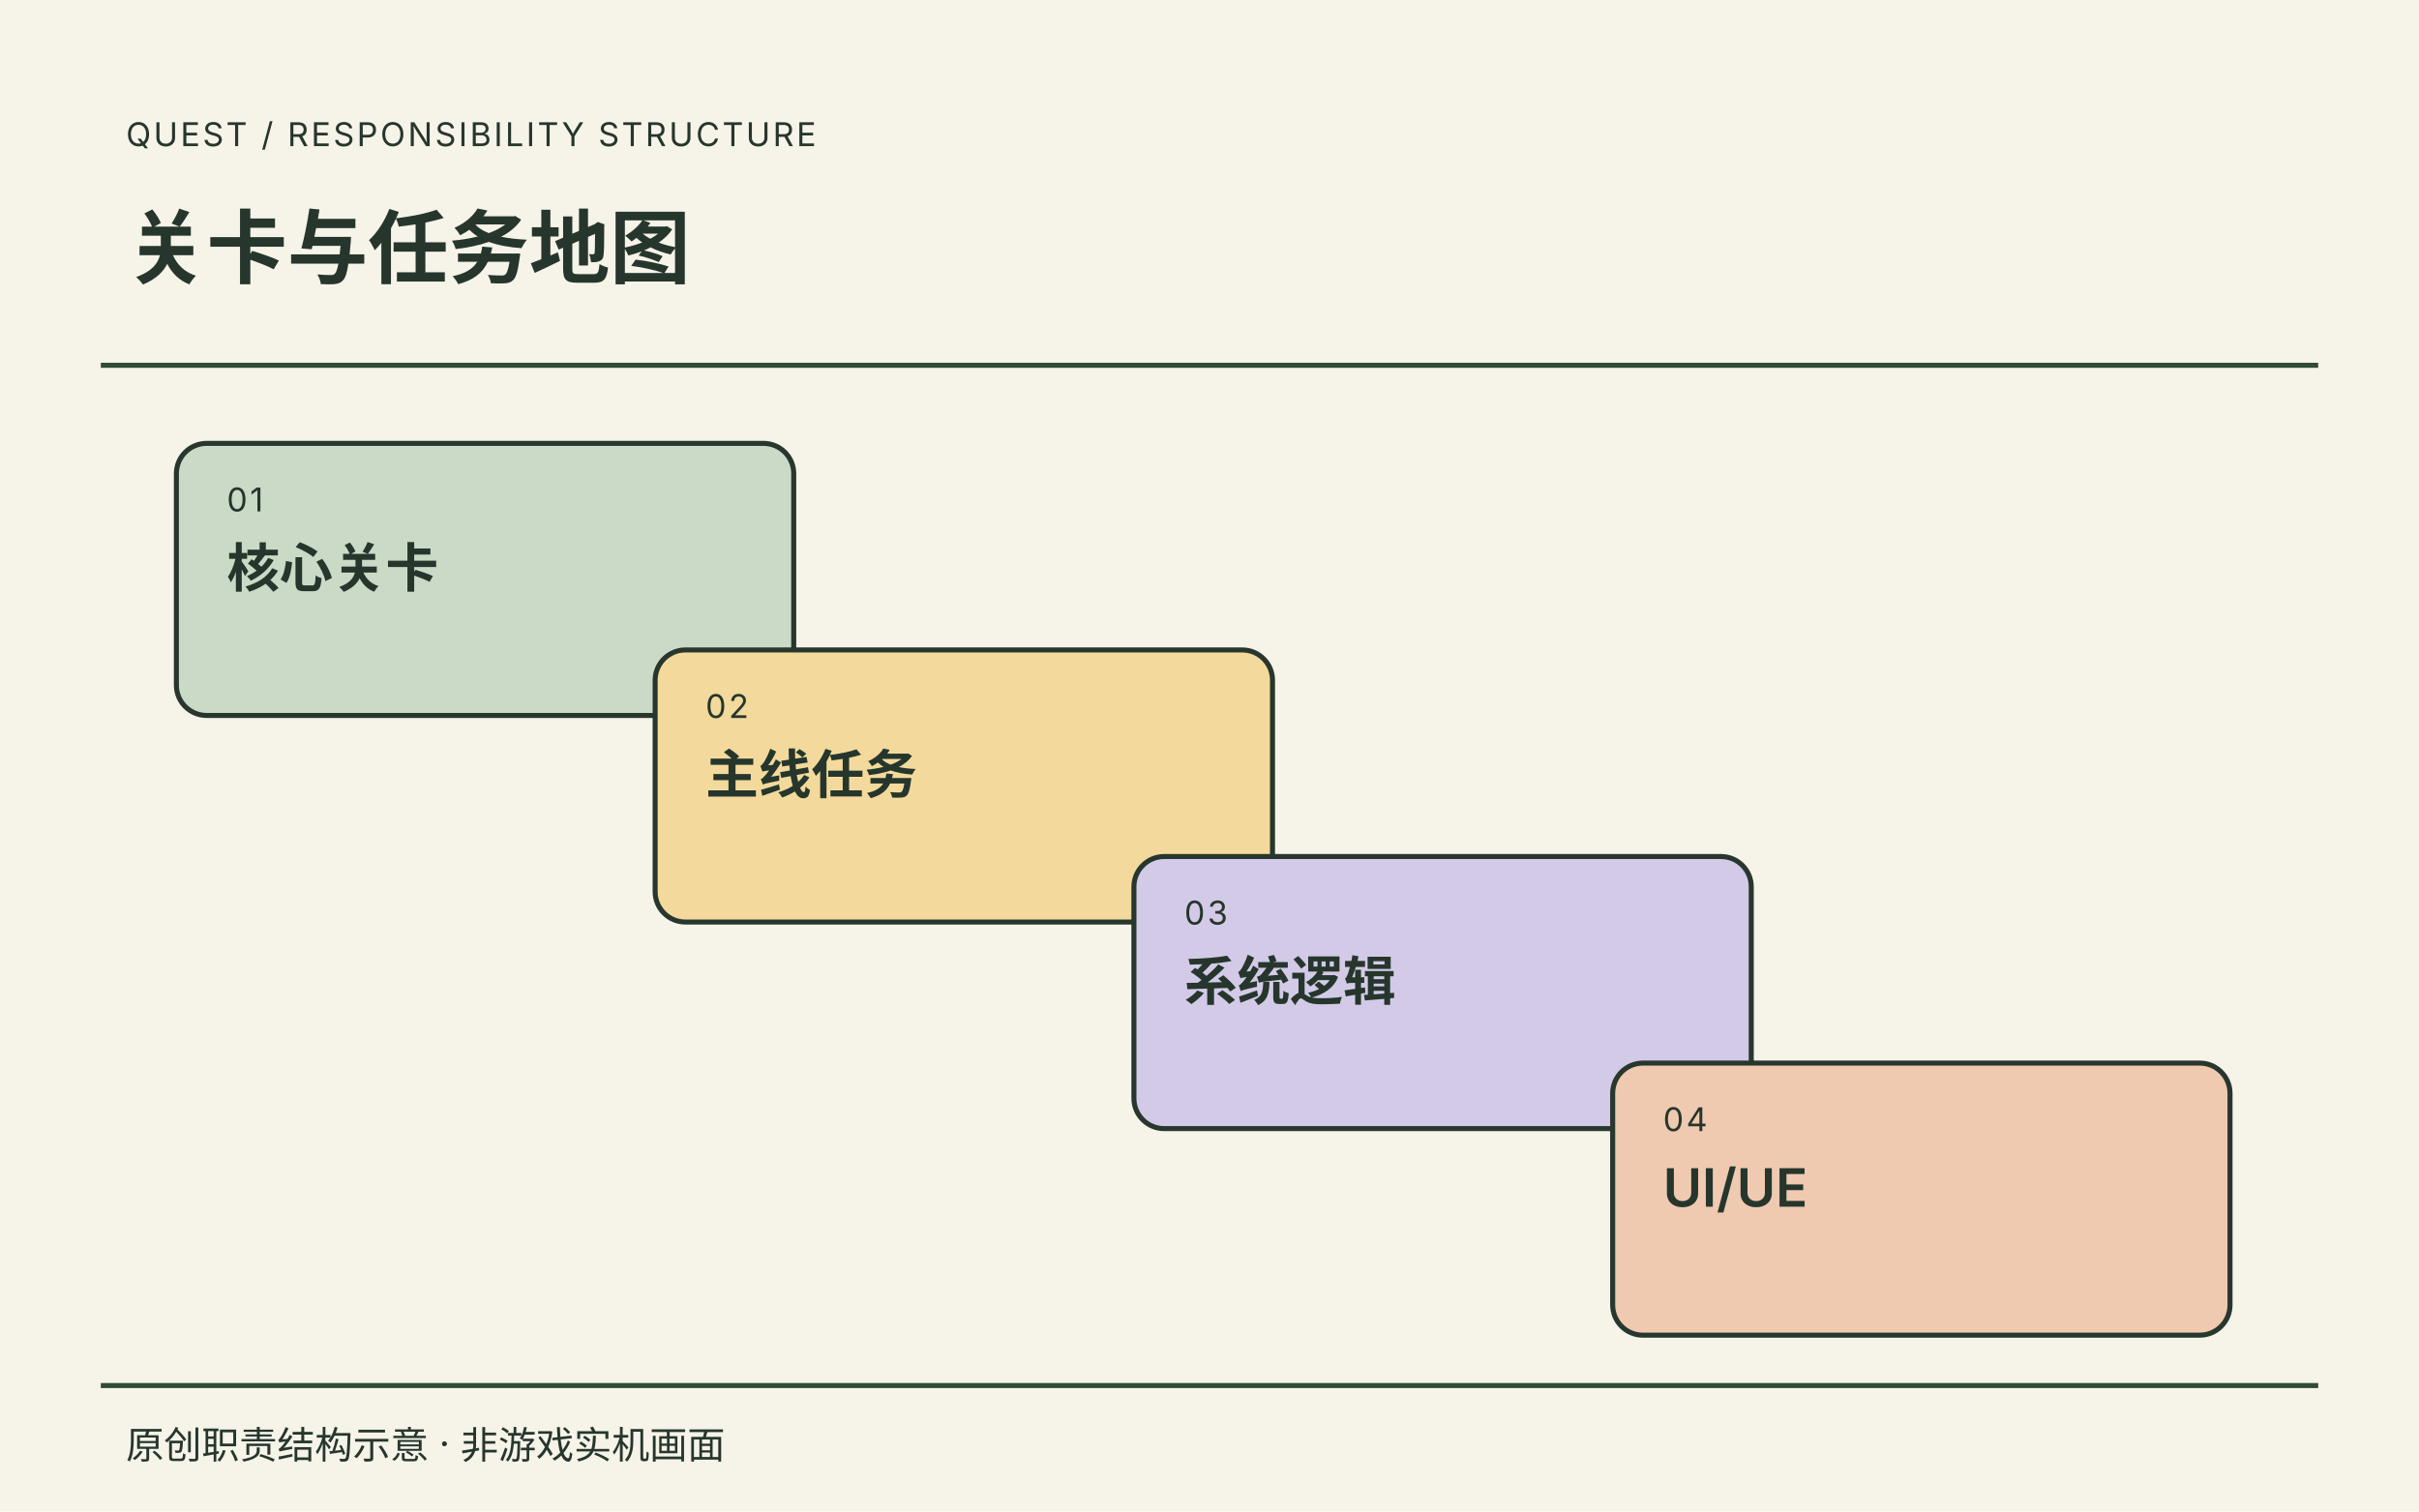
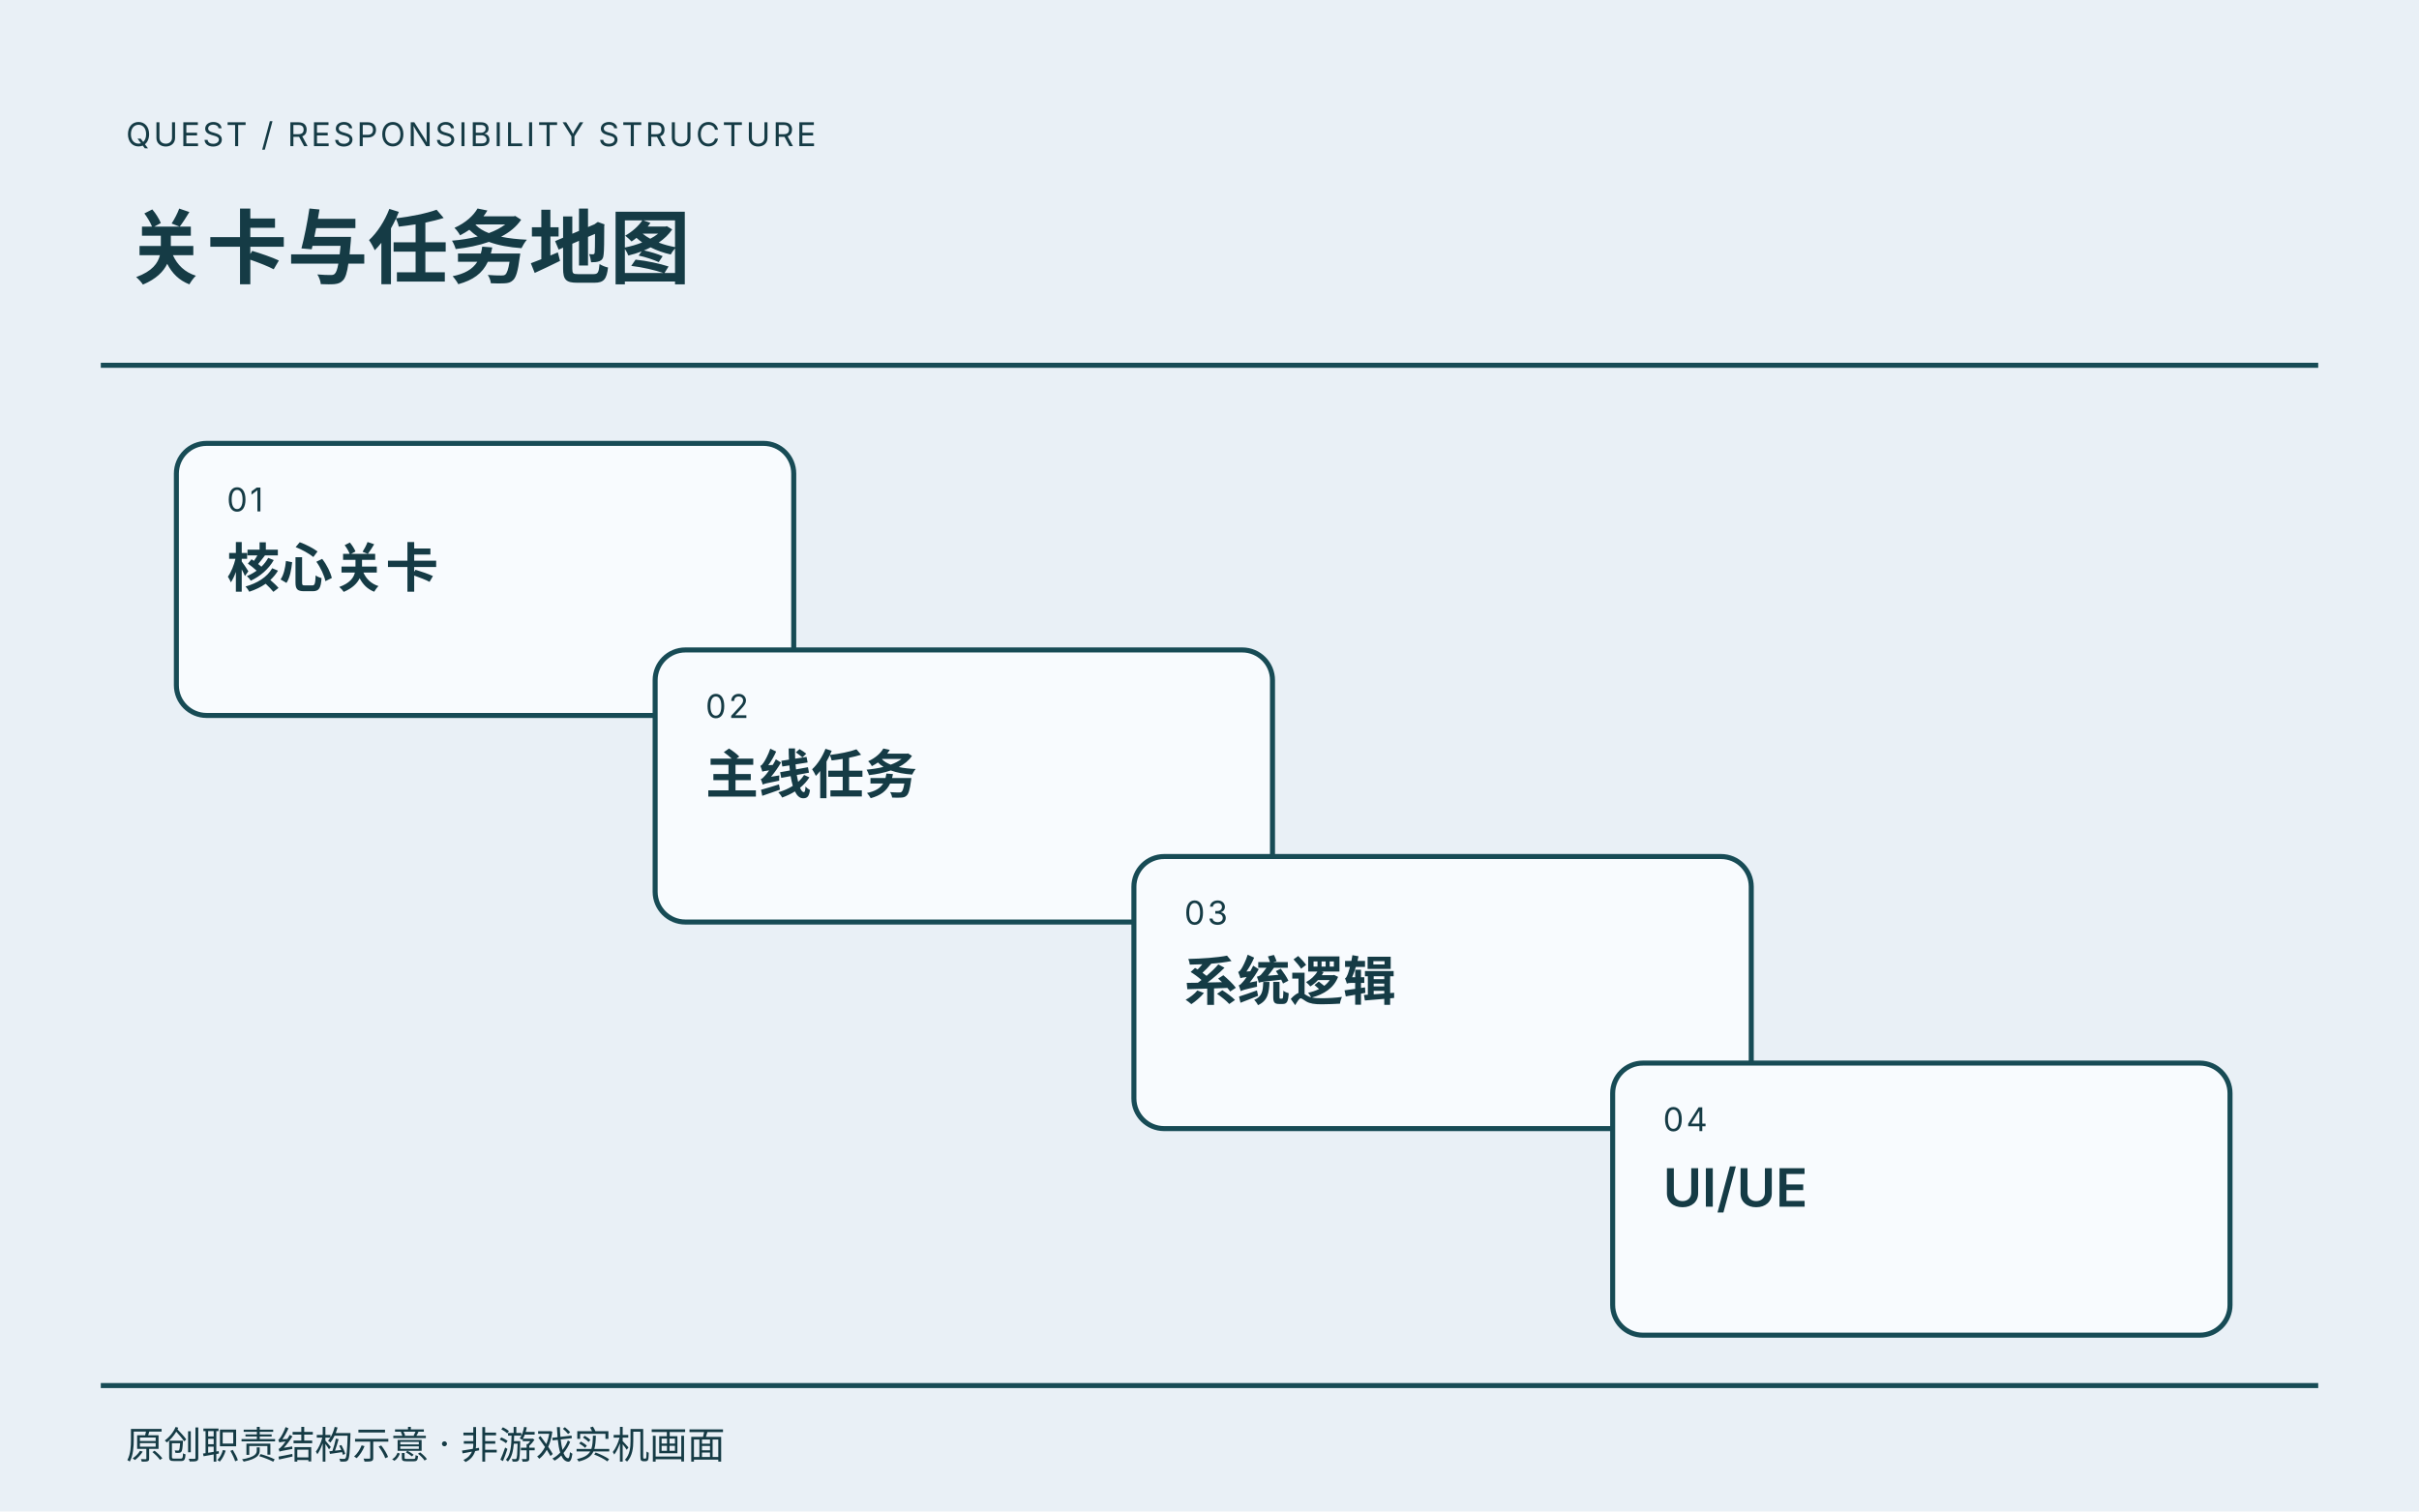
<svg xmlns="http://www.w3.org/2000/svg" width="960" height="600" viewBox="0 0 960 600">
-   <style>text{font-family:system-ui,-apple-system,'Microsoft YaHei',sans-serif;fill:#26362c}.title{font-size:32px;font-weight:700}.node{font-size:21px;font-weight:600}.number{font-size:13px;letter-spacing:1px}.caption{font-size:15px}</style>
-   <rect width="960" height="600" fill="#f6f3e9" />
-   <path d="M40 145H920M40 550H920" stroke="#304b37" stroke-width="2" />
+   <style>text{font-family:system-ui,-apple-system,'Microsoft YaHei',sans-serif;fill:#153b45}.title{font-size:32px;font-weight:700}.node{font-size:21px;font-weight:600}.number{font-size:13px;letter-spacing:1px}.caption{font-size:15px}</style>
+   <rect width="960" height="600" fill="#e9f0f6" />
+   <path d="M40 145H920M40 550H920" stroke="#174b55" stroke-width="2" />
  <text x="50" y="58" class="number">QUEST / RESPONSIBILITY STRUCTURE</text>
  <text x="50" y="110" class="title">
    <tspan x="50" dy="0">关卡与任务地图</tspan>
  </text>
-   <path d="M170 240L780 475" fill="none" stroke="#385a43" stroke-width="3" stroke-dasharray="7 8" />
+   <path d="M170 240L780 475" fill="none" stroke="#174b55" stroke-width="3" stroke-dasharray="7 8" />
  <g>
-     <rect x="70" y="176" width="245" height="108" rx="12" fill="#cadac6" stroke="#28372e" stroke-width="2" />
+     <rect x="70" y="176" width="245" height="108" rx="12" fill="#f8fbfe" stroke="#174b55" stroke-width="2" />
    <text x="90" y="203" class="number">01</text>
    <text x="90" y="233" class="node">
      <tspan x="90" dy="0">核心关卡</tspan>
    </text>
  </g>
  <g>
-     <rect x="260" y="258" width="245" height="108" rx="12" fill="#f3da9c" stroke="#28372e" stroke-width="2" />
+     <rect x="260" y="258" width="245" height="108" rx="12" fill="#f8fbfe" stroke="#174b55" stroke-width="2" />
    <text x="280" y="285" class="number">02</text>
    <text x="280" y="315" class="node">
      <tspan x="280" dy="0">主线任务</tspan>
    </text>
  </g>
  <g>
-     <rect x="450" y="340" width="245" height="108" rx="12" fill="#d3cae8" stroke="#28372e" stroke-width="2" />
+     <rect x="450" y="340" width="245" height="108" rx="12" fill="#f8fbfe" stroke="#174b55" stroke-width="2" />
    <text x="470" y="367" class="number">03</text>
    <text x="470" y="397" class="node">
      <tspan x="470" dy="0">系统逻辑</tspan>
    </text>
  </g>
  <g>
-     <rect x="640" y="422" width="245" height="108" rx="12" fill="#efc9b0" stroke="#28372e" stroke-width="2" />
+     <rect x="640" y="422" width="245" height="108" rx="12" fill="#f8fbfe" stroke="#174b55" stroke-width="2" />
    <text x="660" y="449" class="number">04</text>
    <text x="660" y="479" class="node">
      <tspan x="660" dy="0">UI/UE</tspan>
    </text>
  </g>
  <text x="50" y="579" class="caption">原创职责结构示意 · 非游戏实机画面</text>
</svg>
